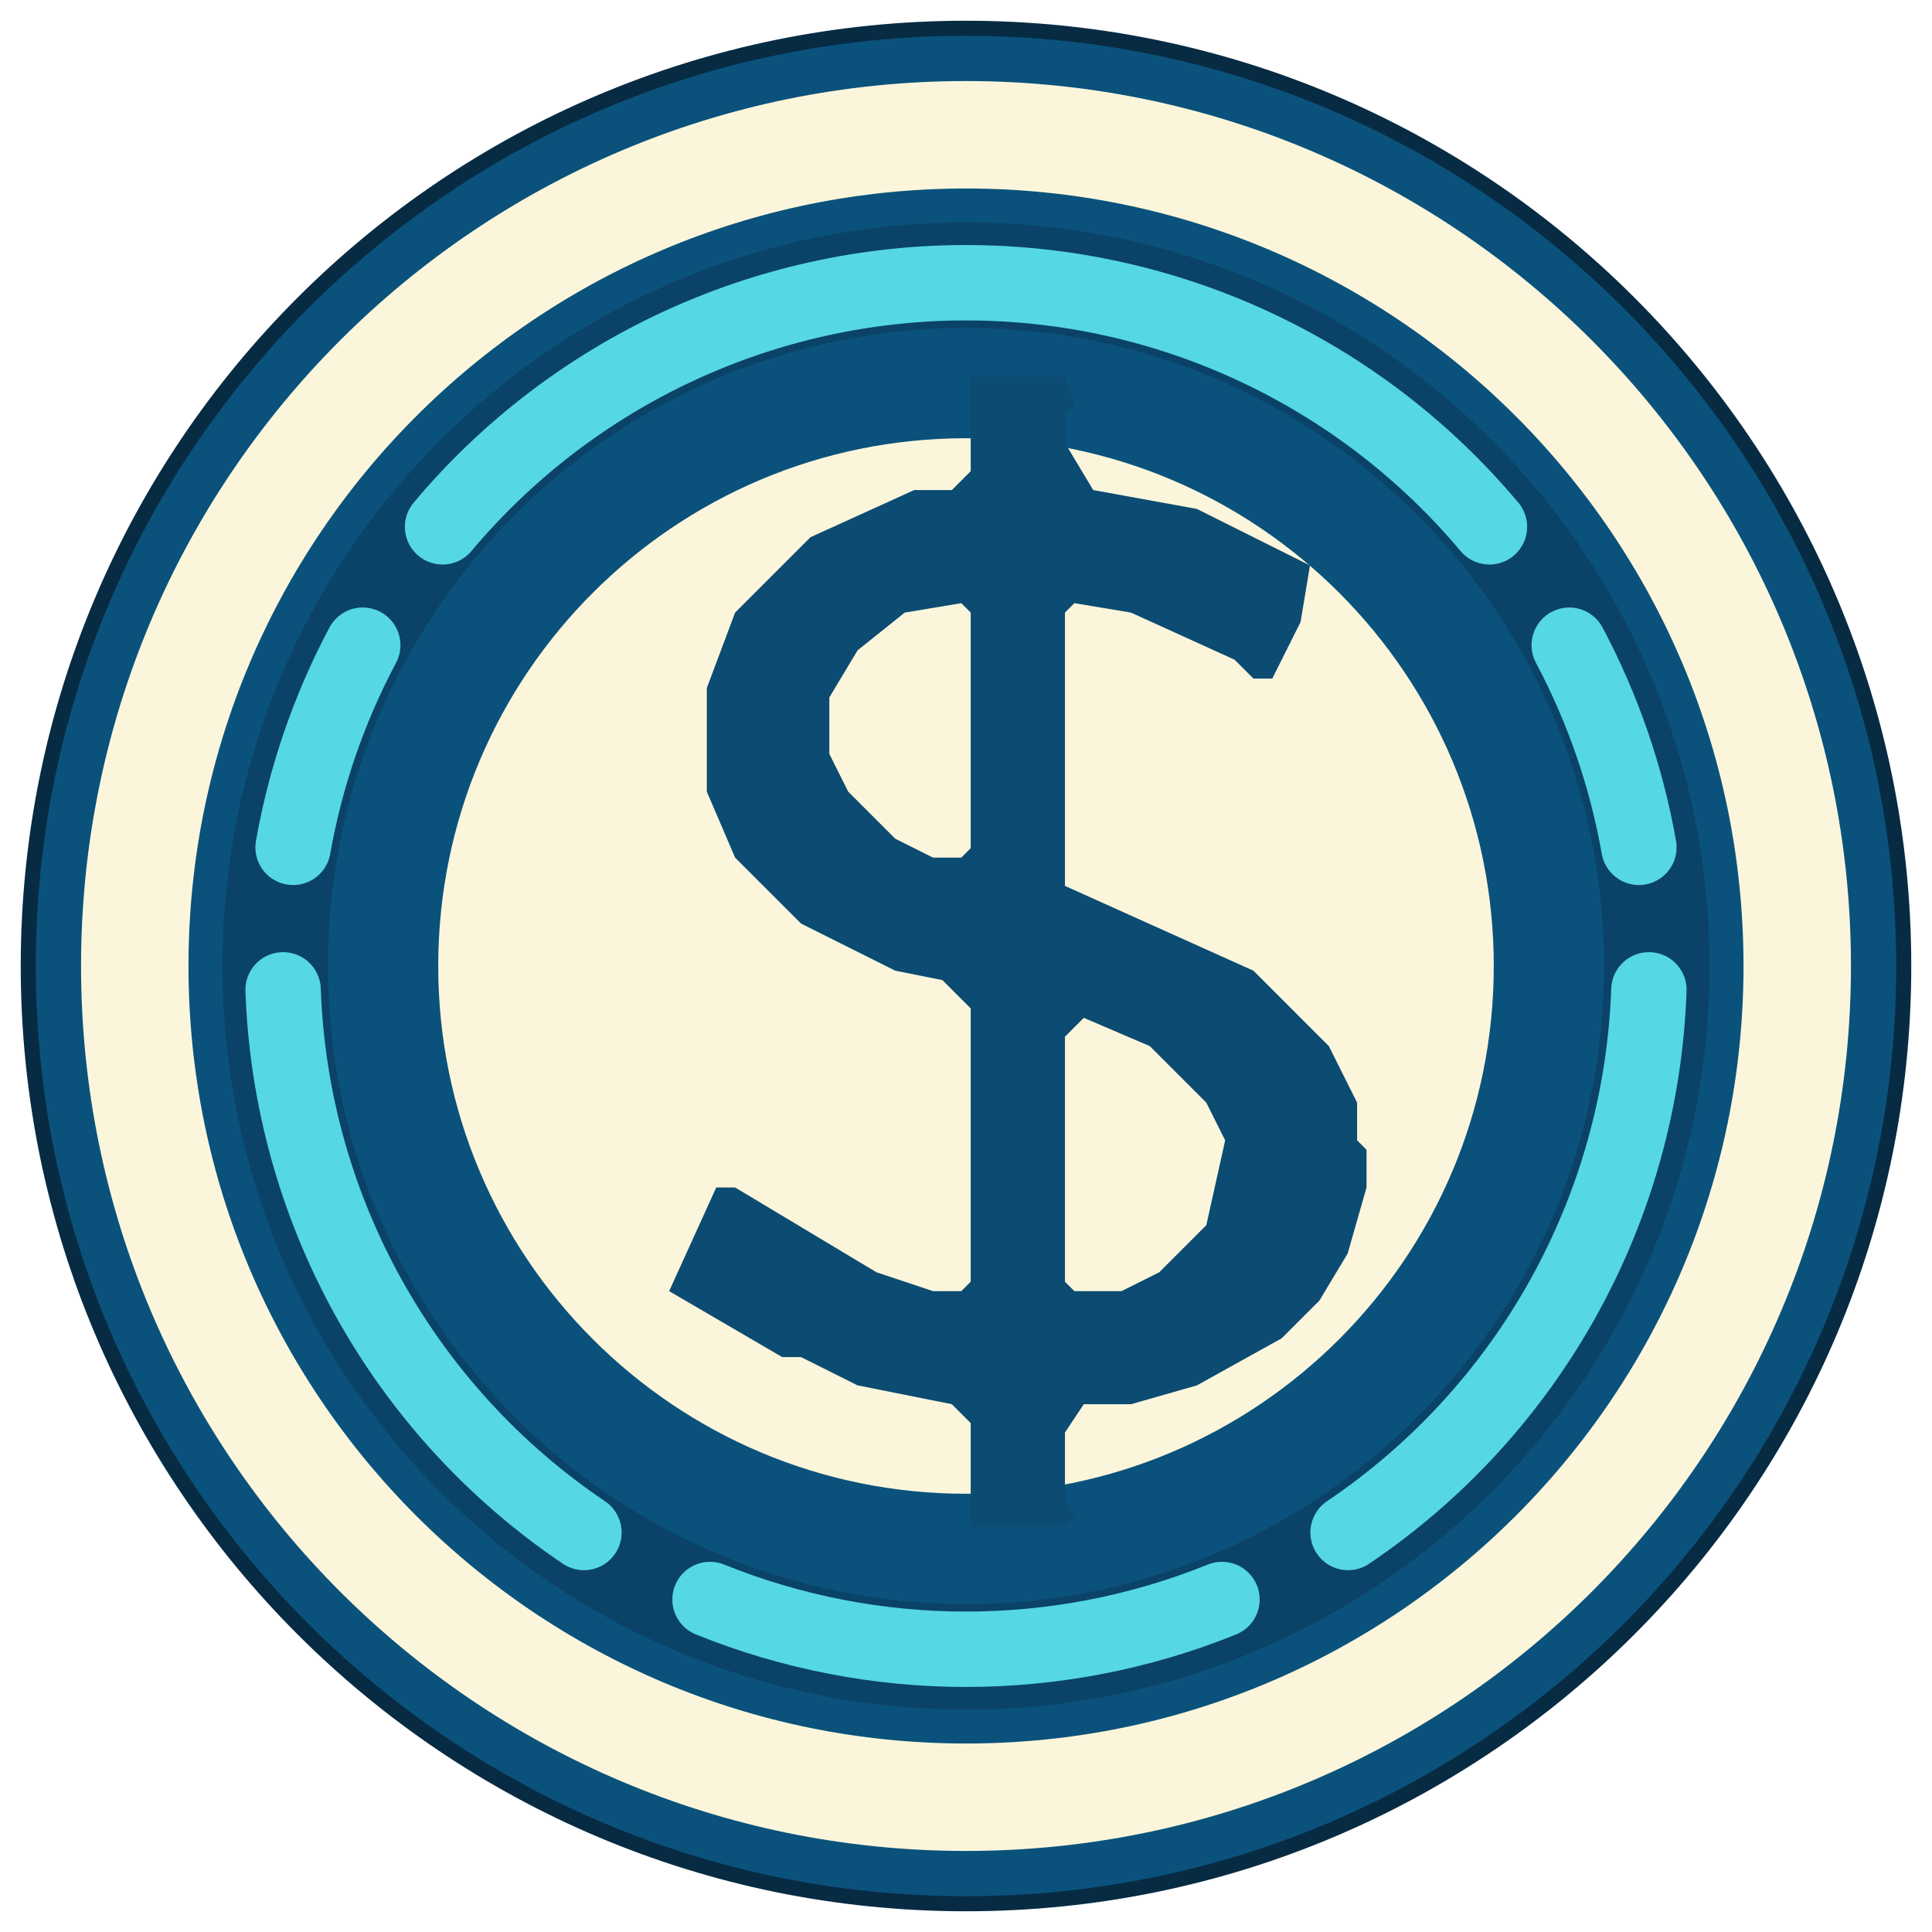
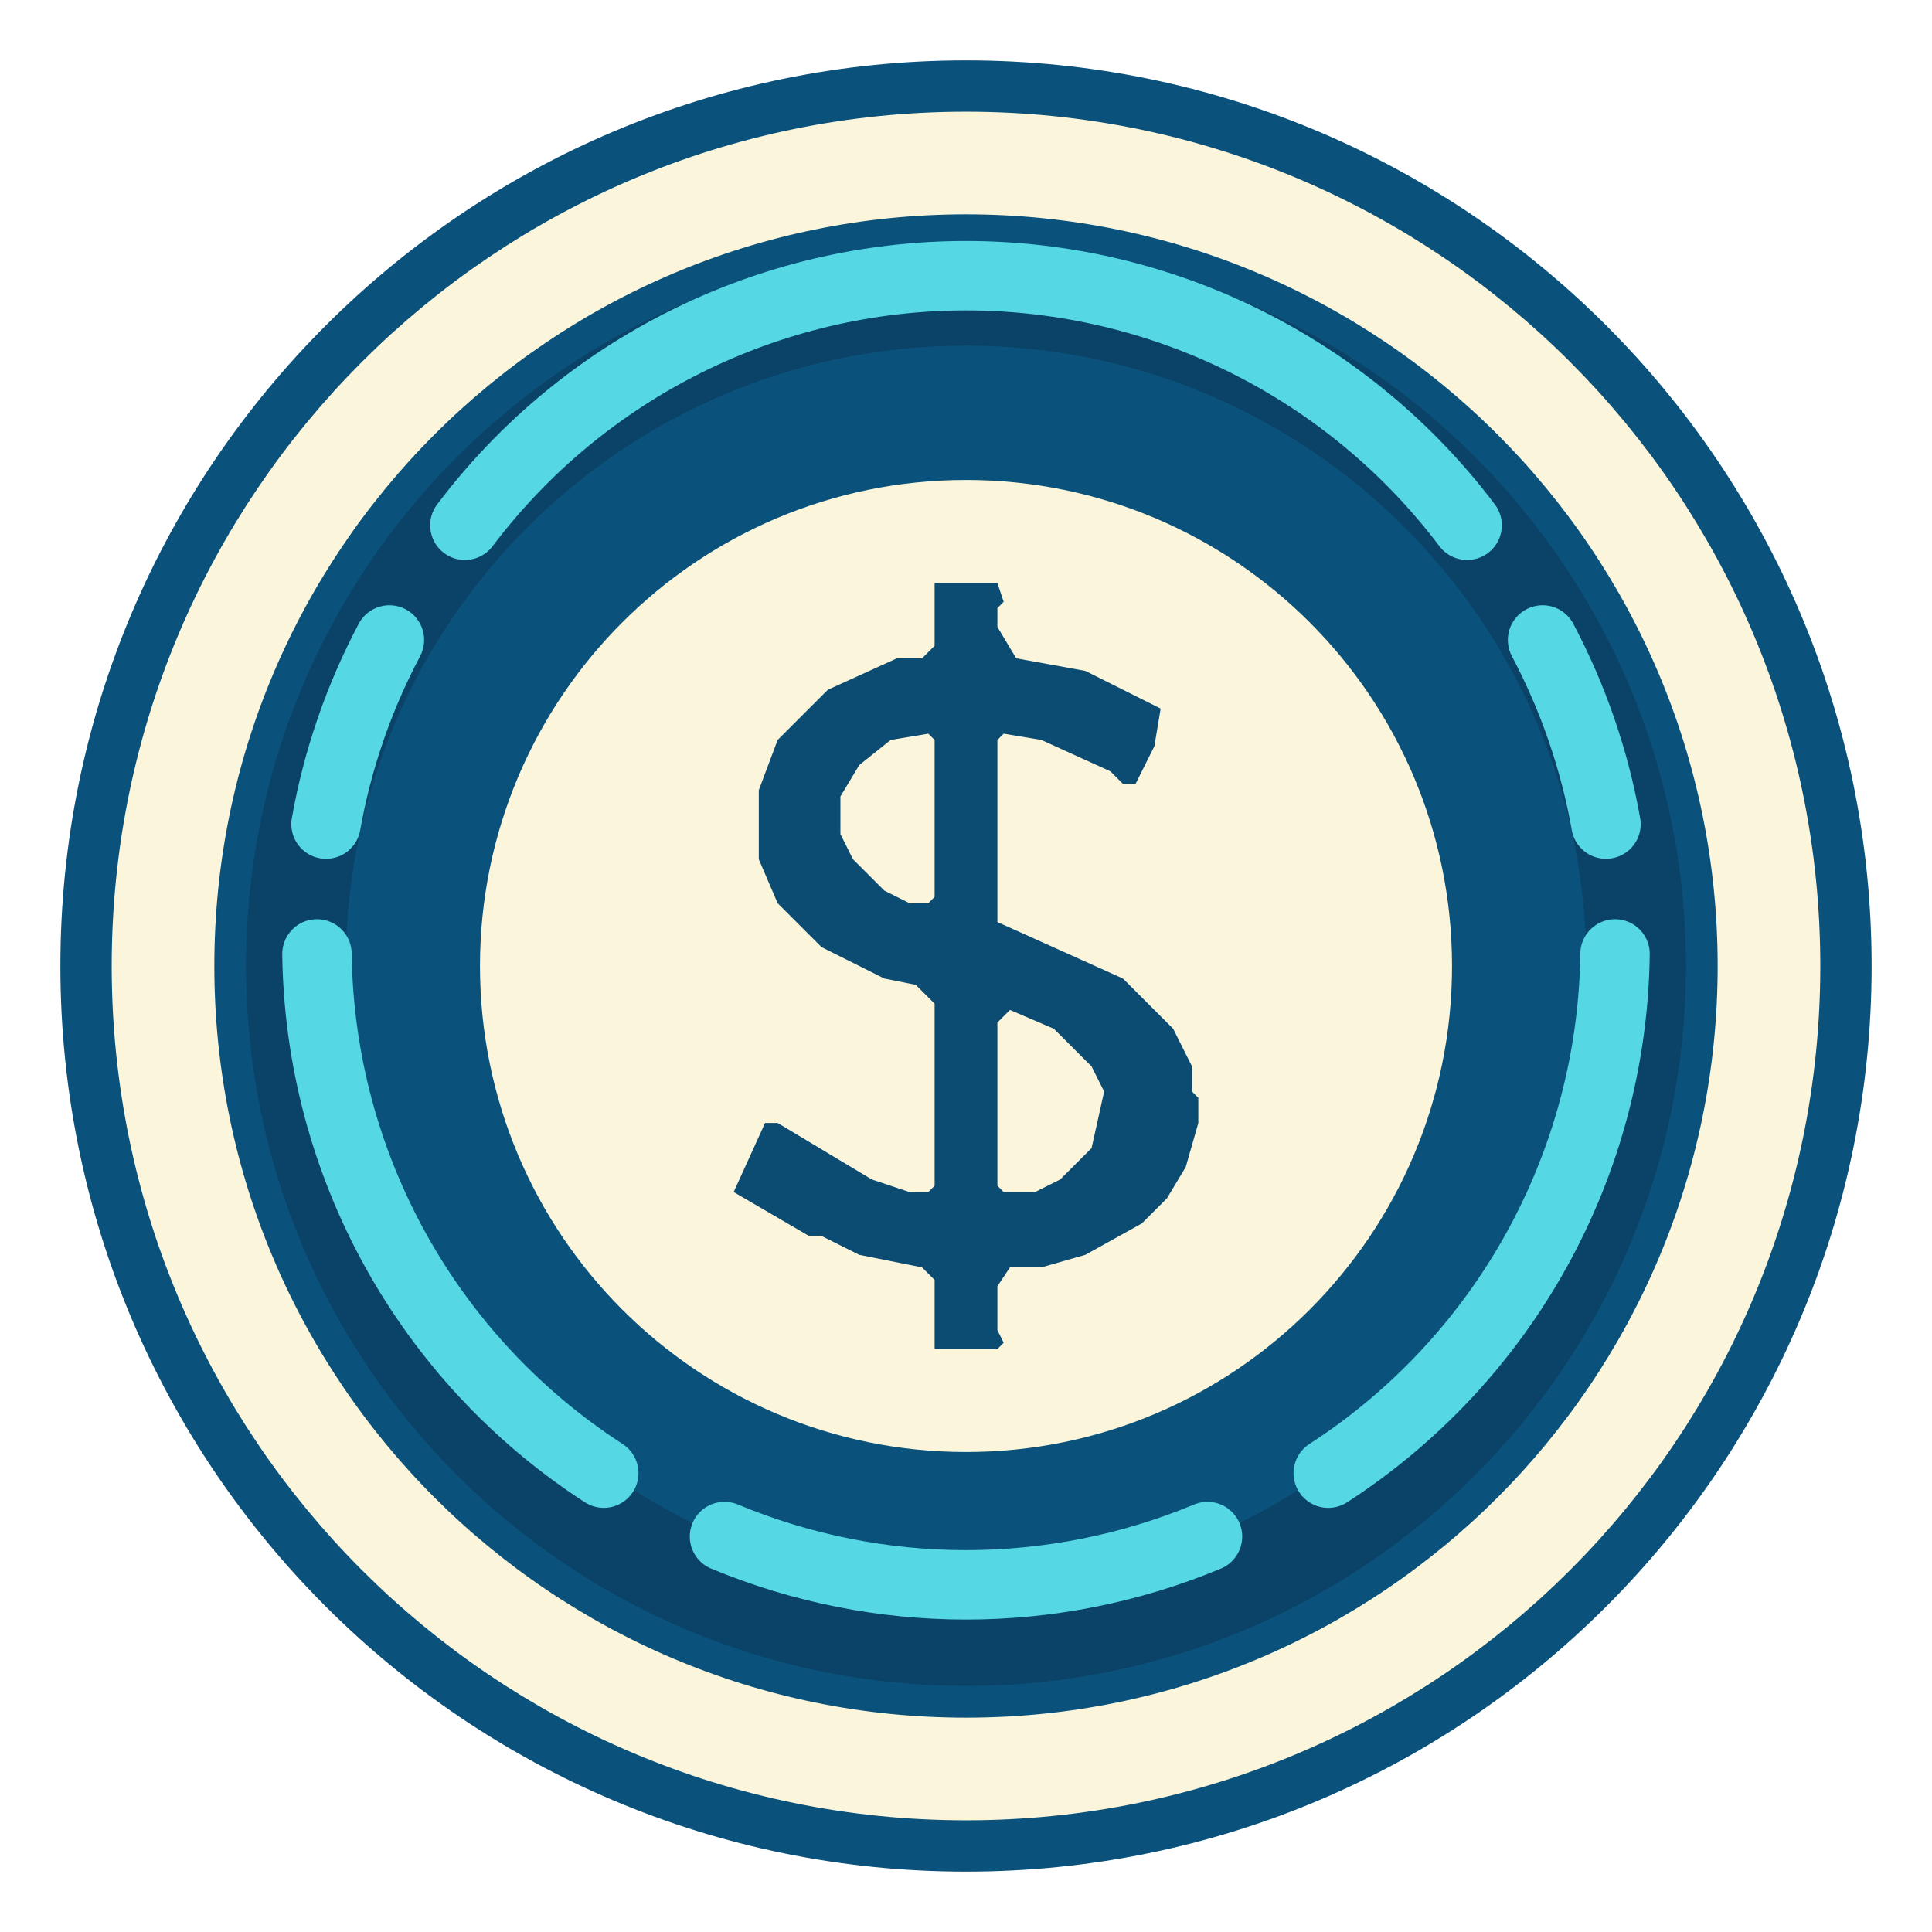
- <svg xmlns="http://www.w3.org/2000/svg" width="24" height="24" viewBox="0 0 205 205" role="img" aria-label="Moneda">
-   <circle cx="102.5" cy="102.5" r="99.5" fill="#0a527c" stroke="#072b43" stroke-width="1.6" />
-   <circle cx="102.5" cy="102.5" r="88.2" fill="none" stroke="#fbf6db" stroke-width="11.4" />
-   <circle cx="102.5" cy="102.5" r="73.3" fill="none" stroke="#0b4267" stroke-width="11.2" />
-   <g fill="none" stroke="#55d7e4" stroke-width="8" stroke-linecap="round">
-     <path d="M46.96 55.9A72.5 72.5 0 0 1 158.04 55.9" />
-     <path d="M166.51 68.46A72.5 72.5 0 0 1 173.9 89.91" />
-     <path d="M174.96 105.03A72.5 72.5 0 0 1 143.04 162.61" />
-     <path d="M129.66 169.72A72.5 72.5 0 0 1 75.34 169.72" />
-     <path d="M61.96 162.61A72.5 72.5 0 0 1 30.04 105.03" />
-     <path d="M31.1 89.91A72.5 72.5 0 0 1 38.49 68.46" />
+ <svg xmlns="http://www.w3.org/2000/svg" width="24" height="24" viewBox="0 0 64 64" role="img" aria-label="Moneda">
+   <circle cx="32" cy="32" r="30" fill="#0a527c" />
+   <circle cx="32" cy="32" r="26.6" fill="none" stroke="#fbf6db" stroke-width="3.4" />
+   <circle cx="32" cy="32" r="22.2" fill="none" stroke="#0b4267" stroke-width="3.3" />
+   <g fill="none" stroke="#55d7e4" stroke-width="2.3" stroke-linecap="round">
+     <path d="M 15.4 17.4 A 20.8 20.8 0 0 1 48.6 17.4" />
+     <path d="M 51.1 21.2 A 20.8 20.8 0 0 1 53.2 27.3" />
+     <path d="M 53.5 31.6 A 20.8 20.8 0 0 1 44.0 48.8" />
+     <path d="M 40.0 50.9 A 20.8 20.8 0 0 1 24.0 50.9" />
+     <path d="M 20.0 48.8 A 20.8 20.8 0 0 1 10.5 31.6" />
+     <path d="M 10.8 27.3 A 20.8 20.8 0 0 1 12.9 21.2" />
  </g>
-   <circle cx="102.5" cy="102.5" r="56" fill="#fbf6db" />
-   <path d="M103 40L103 50L101 52L97 52L86 57L78 65L75 73L75 84L78 91L85 98L95 103L100 104L103 107L103 136L102 137L99 137L93 135L78 126L76 126L71 137L83 144L85 144L91 147L101 149L103 151L103 162L113 162L114 161L113 159L113 152L115 149L120 149L127 147L136 142L140 138L143 133L145 126L145 122L144 121L144 117L141 111L133 103L113 94L113 65L114 64L120 65L131 70L133 72L135 72L138 66L139 60L127 54L116 52L113 47L113 44L114 43L113 40ZM115 108L122 111L128 117L130 121L128 130L123 135L119 137L114 137L113 136L113 110ZM102 64L103 65L103 90L102 91L99 91L95 89L90 84L88 80L88 74L91 69L96 65Z" fill="#0c4b72" fill-rule="evenodd" />
+   <circle cx="32" cy="32" r="16.1" fill="#fbf6db" />
+   <g transform="translate(32 32) scale(0.208) translate(-108 -101)" fill="#0c4b72" fill-rule="evenodd">
+     <path d="M 103.0,40.0 L 103.0,50.0 L 101.0,52.0 L 97.0,52.0 L 86.0,57.0 L 78.0,65.0 L 75.0,73.0 L 75.0,84.0 L 78.0,91.0 L 85.0,98.0 L 95.0,103.0 L 100.0,104.0 L 103.0,107.0 L 103.0,136.0 L 102.0,137.0 L 99.0,137.0 L 93.0,135.0 L 78.0,126.0 L 76.0,126.0 L 71.0,137.0 L 83.0,144.0 L 85.0,144.0 L 91.0,147.0 L 101.0,149.0 L 103.0,151.0 L 103.0,162.0 L 113.0,162.0 L 114.0,161.0 L 113.0,159.0 L 113.0,152.0 L 115.0,149.0 L 120.0,149.0 L 127.0,147.0 L 136.0,142.0 L 140.0,138.0 L 143.0,133.0 L 145.0,126.0 L 145.0,122.0 L 144.0,121.0 L 144.0,117.0 L 141.0,111.0 L 133.0,103.0 L 113.0,94.0 L 113.0,65.0 L 114.0,64.0 L 120.0,65.0 L 131.0,70.0 L 133.0,72.0 L 135.0,72.0 L 138.0,66.0 L 139.0,60.0 L 127.0,54.0 L 116.0,52.0 L 113.0,47.0 L 113.0,44.0 L 114.0,43.0 L 113.0,40.0 Z M 115.0,108.0 L 122.0,111.0 L 128.0,117.0 L 130.0,121.0 L 128.0,130.0 L 123.0,135.0 L 119.0,137.0 L 114.0,137.0 L 113.0,136.0 L 113.0,110.0 Z M 102.0,64.0 L 103.0,65.0 L 103.0,90.0 L 102.0,91.0 L 99.0,91.0 L 95.0,89.0 L 90.0,84.0 L 88.0,80.0 L 88.0,74.0 L 91.0,69.0 L 96.0,65.0 Z" />
+   </g>
</svg>
